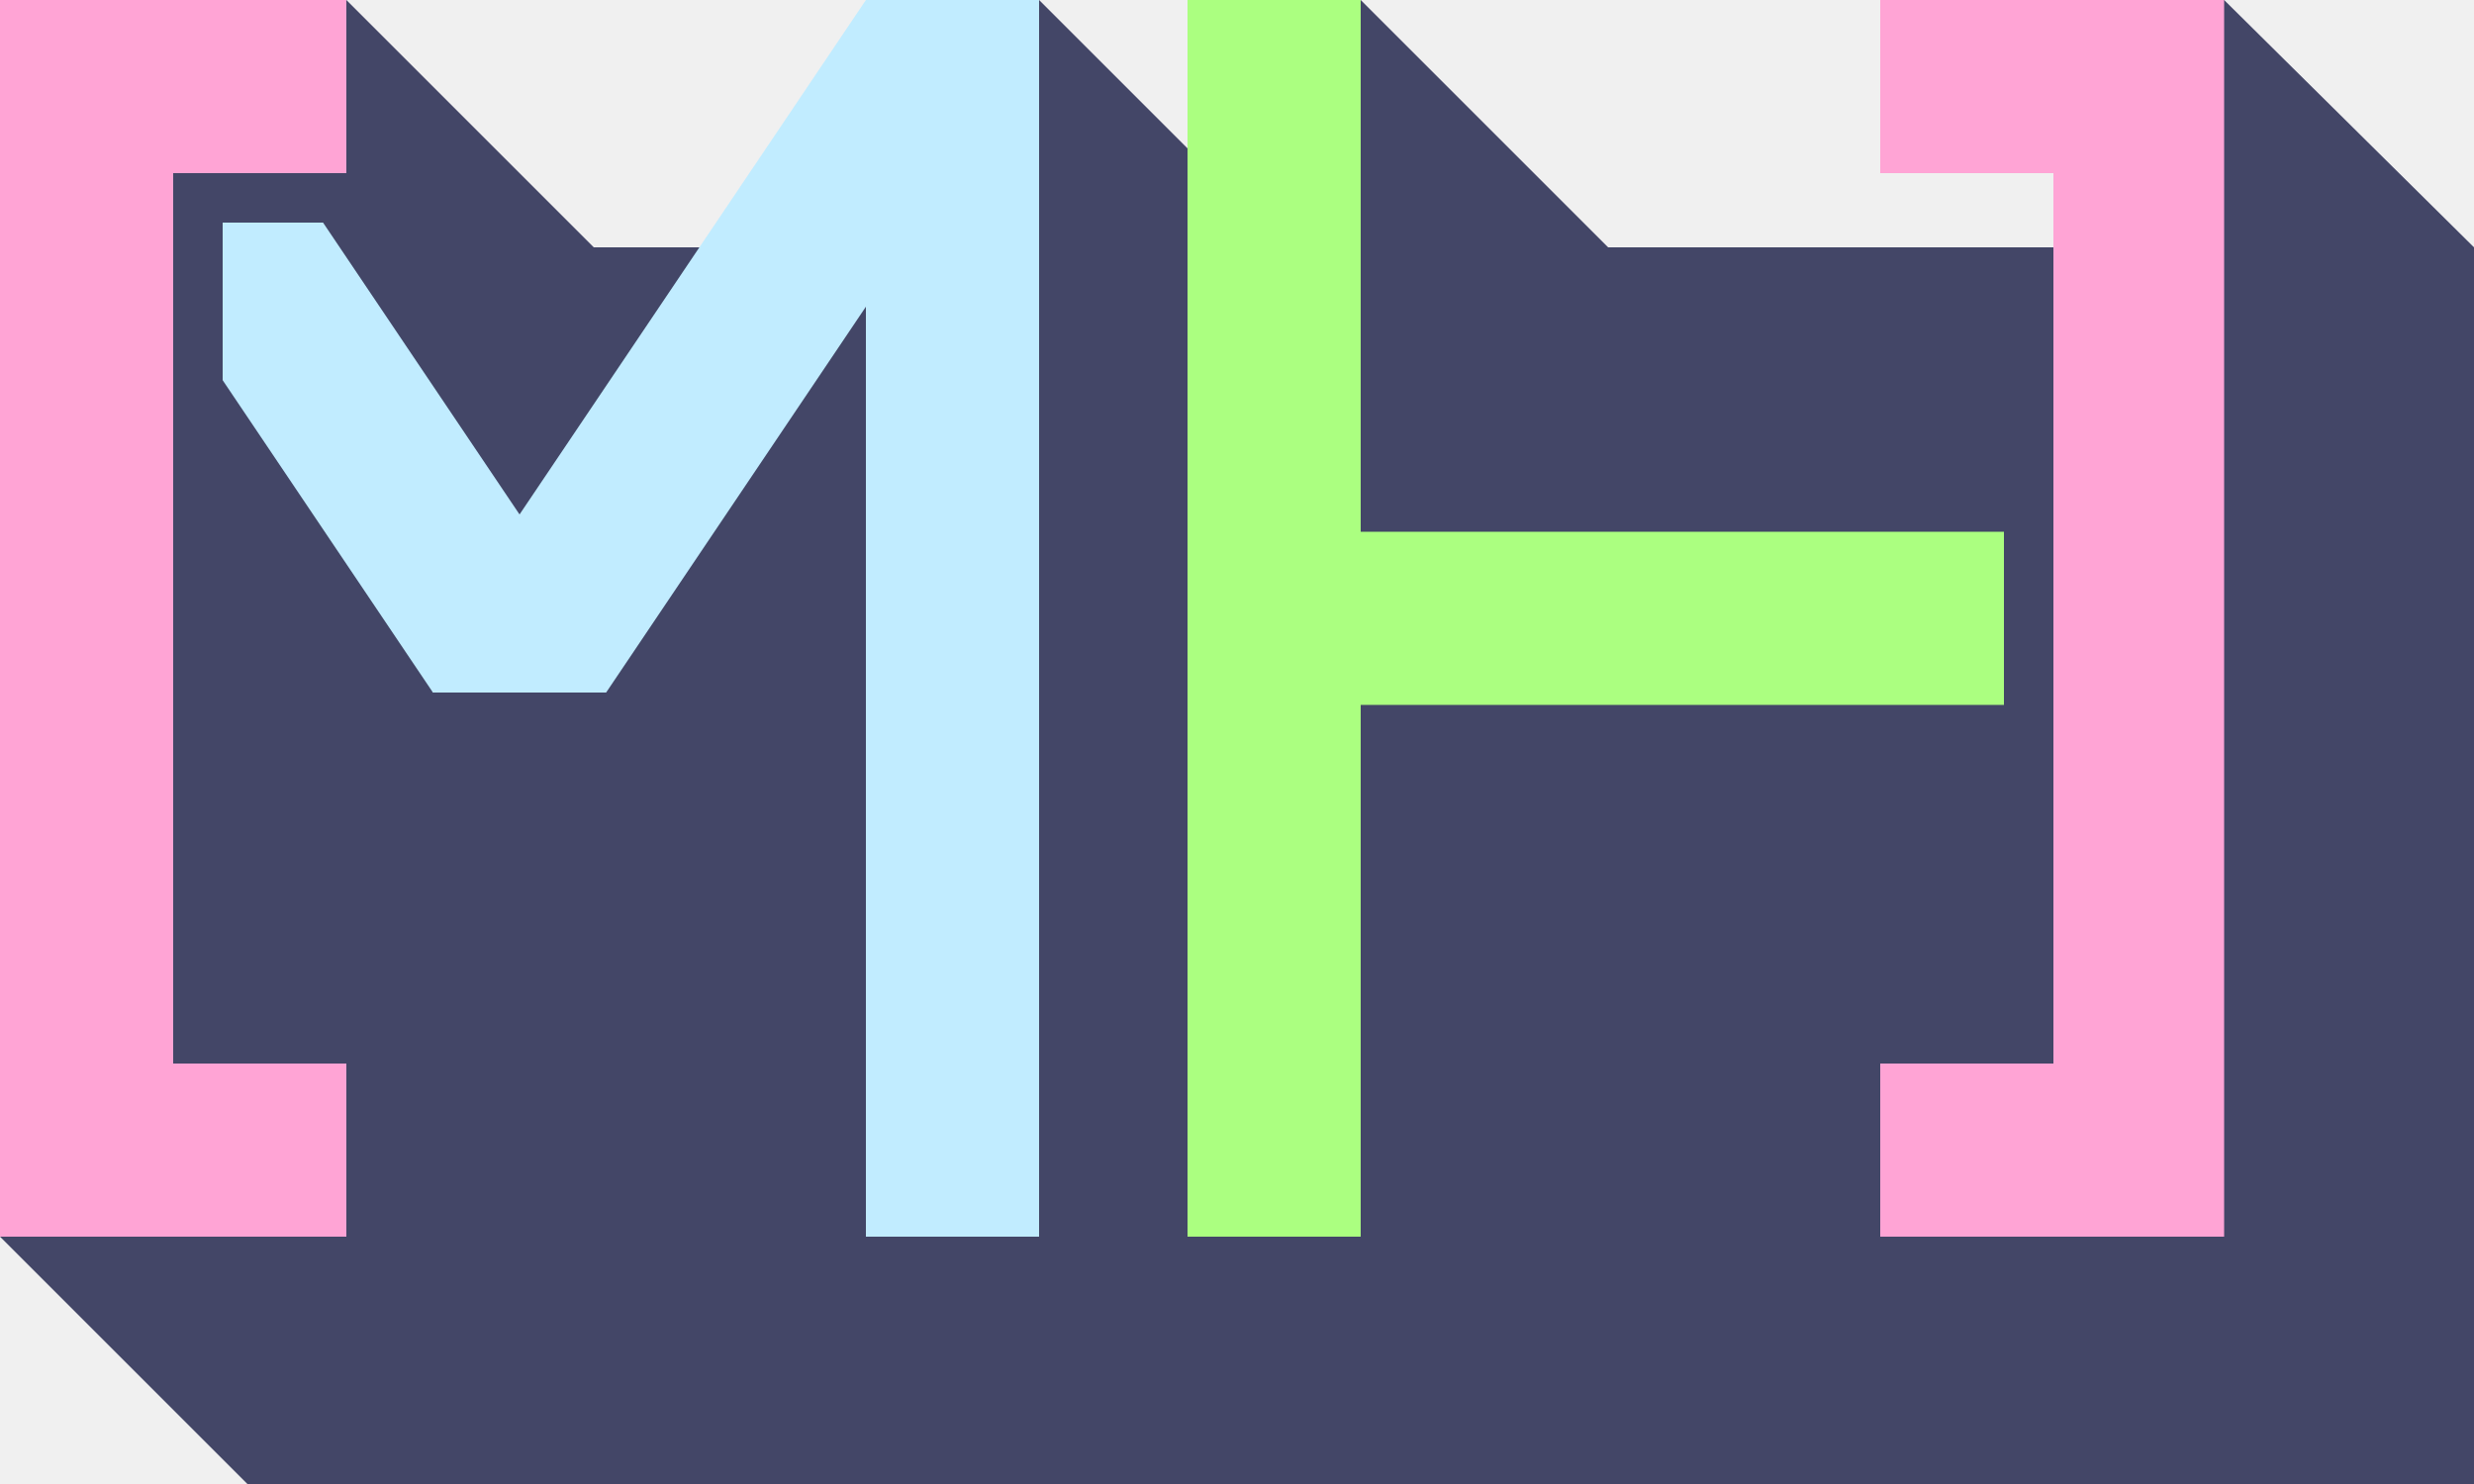
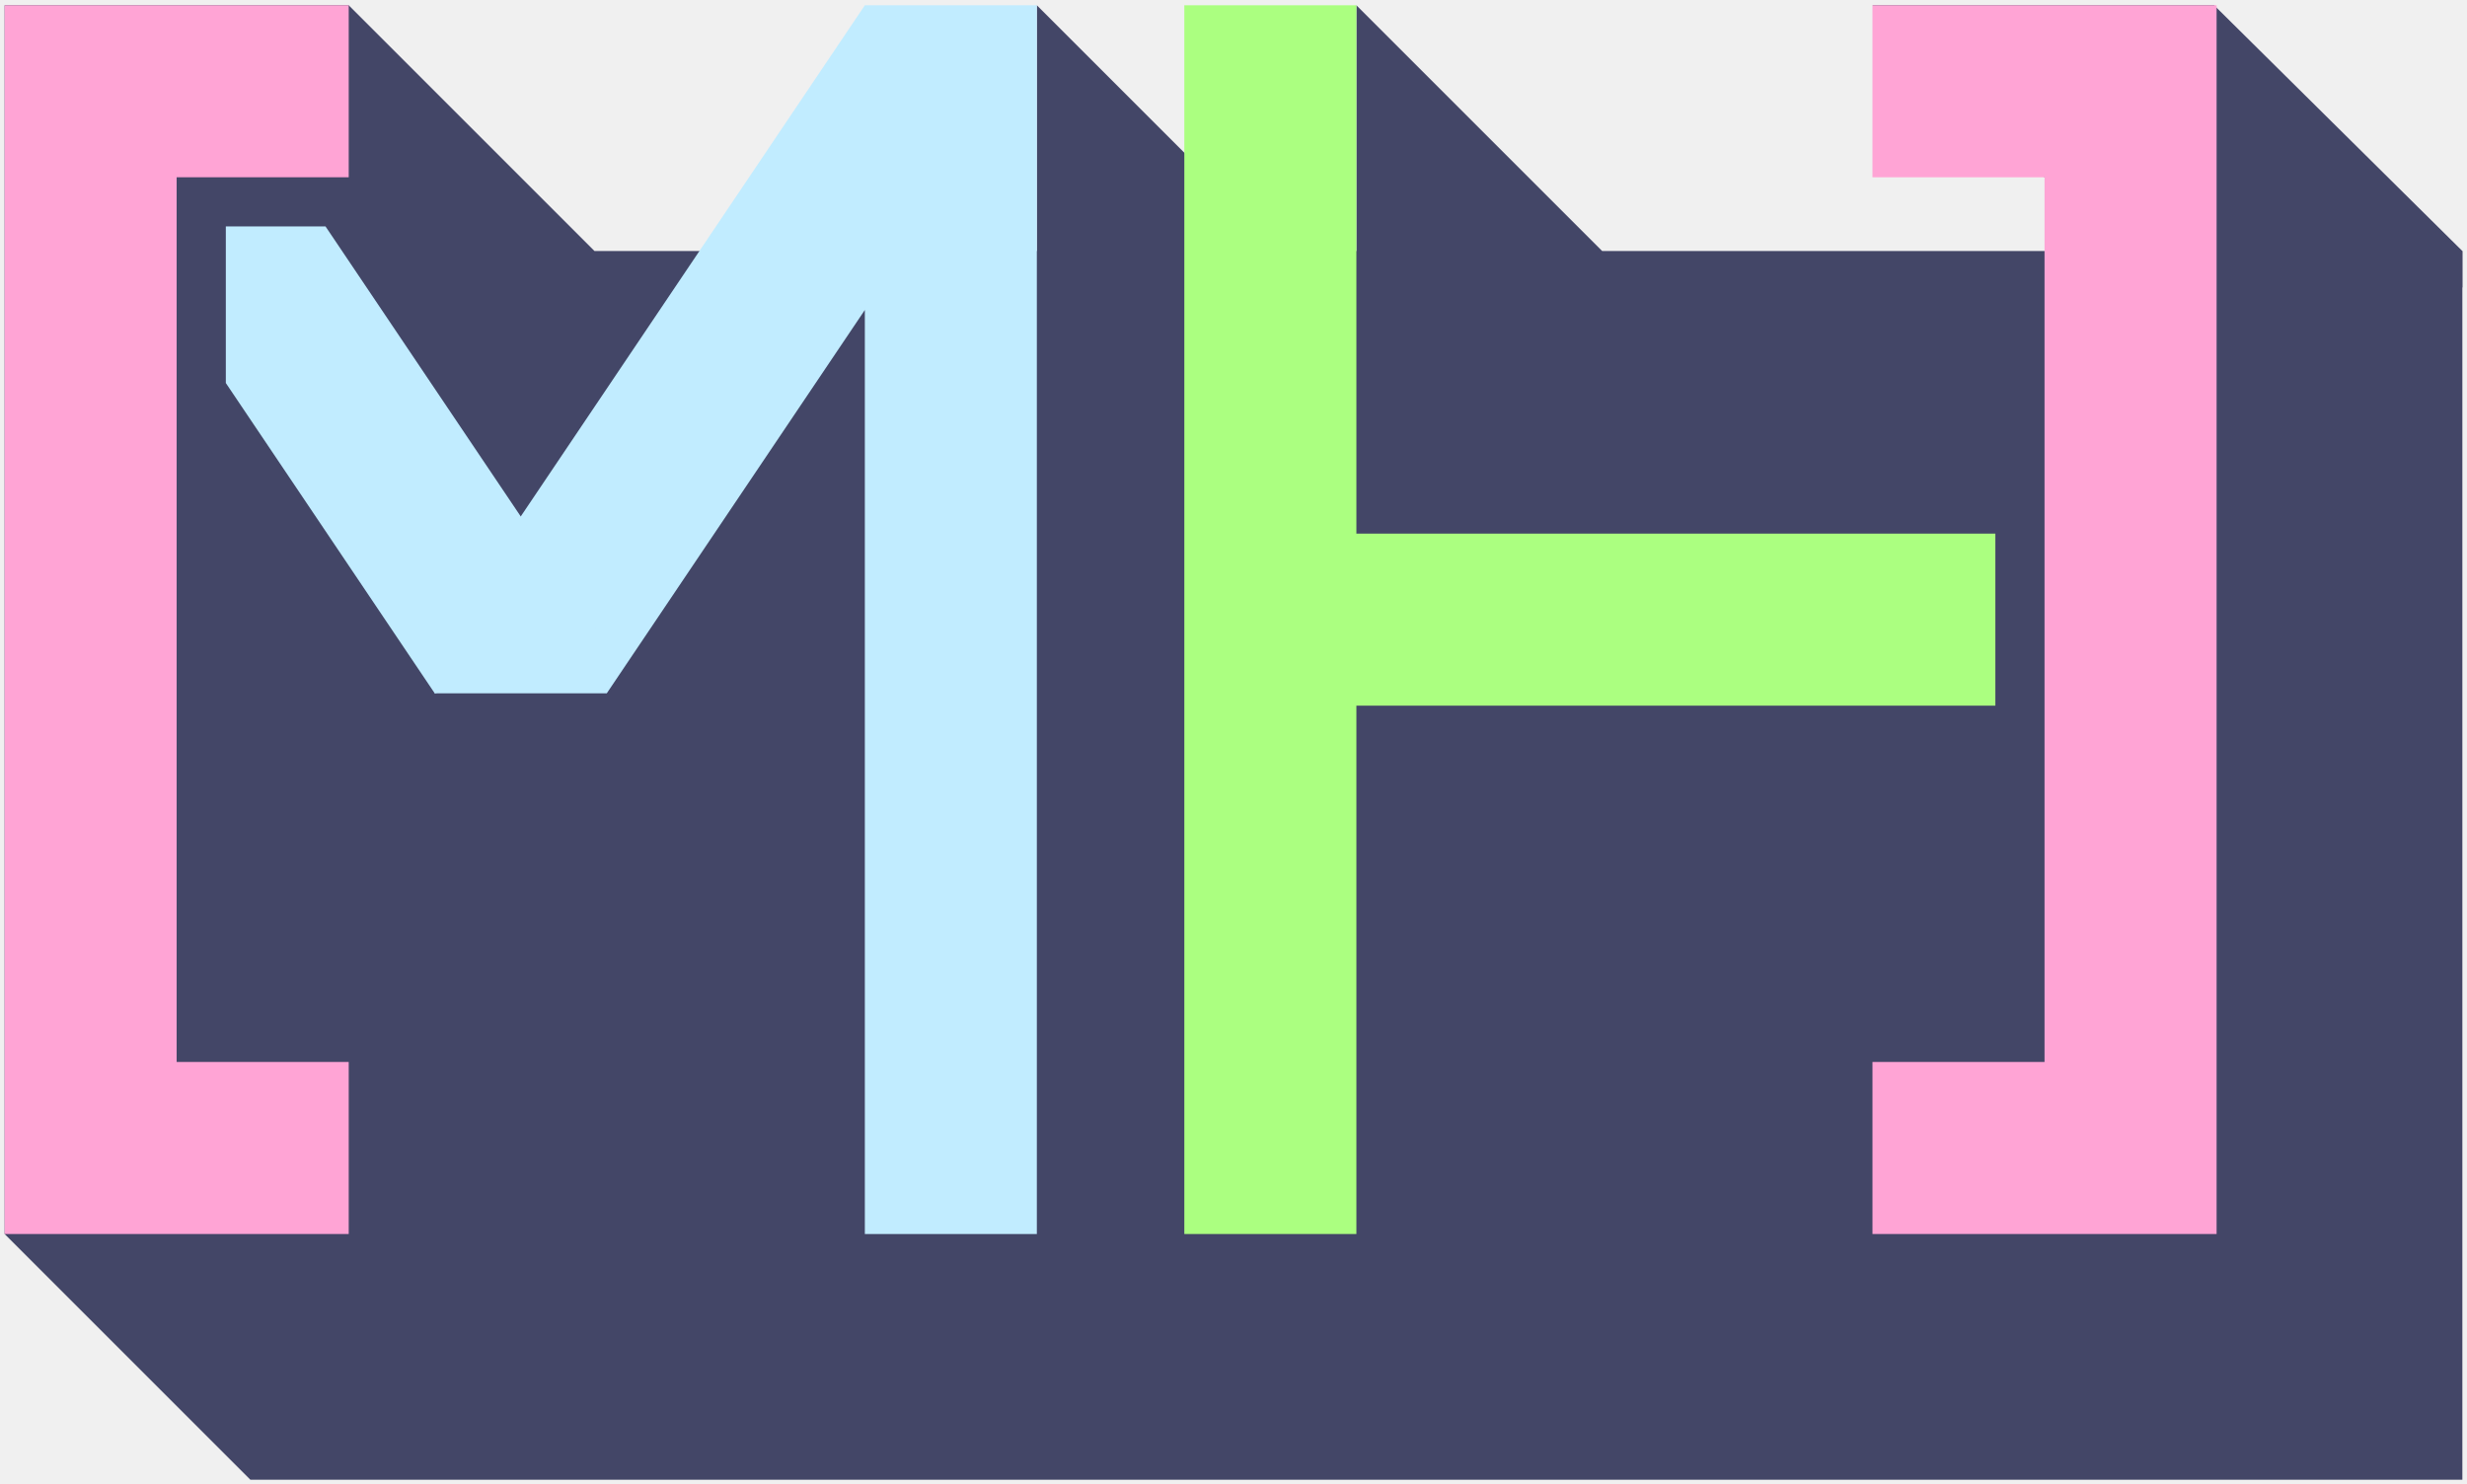
- <svg xmlns="http://www.w3.org/2000/svg" width="1000" height="600" fill="none" viewBox="0 0 1000 600">
-   <g clip-path="url(#clip0_5_887)">
-     <path fill="#434667" d="M860 100H1000L899 0H760L860 100Z" />
-     <path fill="#434667" d="M1000 100H860H650L550 0V70V100H520L420 0V70.003V100L240 100L140 0H0V500L100 600H1000V100Z" />
-     <g clip-path="url(#clip1_5_887)">
-       <path fill="#FFA4D5" fill-rule="evenodd" d="M760 70V0H900V50V70V430V450V500H760V430H830V70H760Z" clip-rule="evenodd" />
-       <path fill="#FFA4D5" fill-rule="evenodd" d="M0 50V0H140V70H70V430H140V500H0V450V430V70V50Z" clip-rule="evenodd" />
-       <path fill="#ABFF80" fill-rule="evenodd" d="M550 0H480V500H550V285H810V215H550V0Z" clip-rule="evenodd" />
-       <path fill="#C1ECFF" fill-rule="evenodd" d="M350 0H420V20V500H350V124L245 280H175V220H201.924L350 0.004V0Z" clip-rule="evenodd" />
-       <mask id="mask0_5_887" style="mask-type:alpha" width="245" height="280" x="0" y="0" maskUnits="userSpaceOnUse">
-         <path fill="#EA469E" d="M245 260L175 280L-4.81641e-05 20L70 -4.4864e-06L245 260Z" />
-       </mask>
-       <g mask="url(#mask0_5_887)">
-         <rect width="210" height="270" x="90" y="90" fill="#C1ECFF" />
-       </g>
-     </g>
-   </g>
-   <defs>
-     <clipPath id="clip0_5_887">
-       <rect width="1000" height="600" fill="#fff" />
-     </clipPath>
-     <clipPath id="clip1_5_887">
-       <rect width="899" height="500" fill="#fff" />
-     </clipPath>
-   </defs>
+ <svg xmlns="http://www.w3.org/2000/svg" width="266" height="160" viewBox="0 0 266 160" fill="none">
+   <path d="M228.396 27.068V31H265.5V27.068L238.734 0.568H201.896L228.396 27.068Z" fill="#434667" />
+   <path d="M265.5 27.068H172.75L146.25 0.568V27.068H138.297L111.797 0.568V27.068H64.099L37.599 0.568H0.5V133.068L27 159.568H265.5V27.068Z" fill="#434667" />
+   <path fill-rule="evenodd" clip-rule="evenodd" d="M201.896 19.115V0.568H239V133.068H201.896V114.516H220.448V19.115H201.896Z" fill="#FFA4D5" />
+   <path fill-rule="evenodd" clip-rule="evenodd" d="M0.5 13.818V0.568H37.599V19.115H19.047V114.516H37.599V133.068H0.5V13.818Z" fill="#FFA4D5" />
+   <path fill-rule="evenodd" clip-rule="evenodd" d="M146.25 0.568H127.698V133.068H146.25V76.094H215.146V57.542H146.25V0.568Z" fill="#ABFF80" />
+   <path fill-rule="evenodd" clip-rule="evenodd" d="M93.25 0.568H111.797V133.068H93.25V33.427L65.422 74.766H46.875V58.865H54.01L93.25 0.568Z" fill="#C1ECFF" />
+   <path fill-rule="evenodd" clip-rule="evenodd" d="M46.875 74.766L65.422 69.469L35.099 24.417H24.349V41.302L46.875 74.766Z" fill="#C1ECFF" />
</svg>
